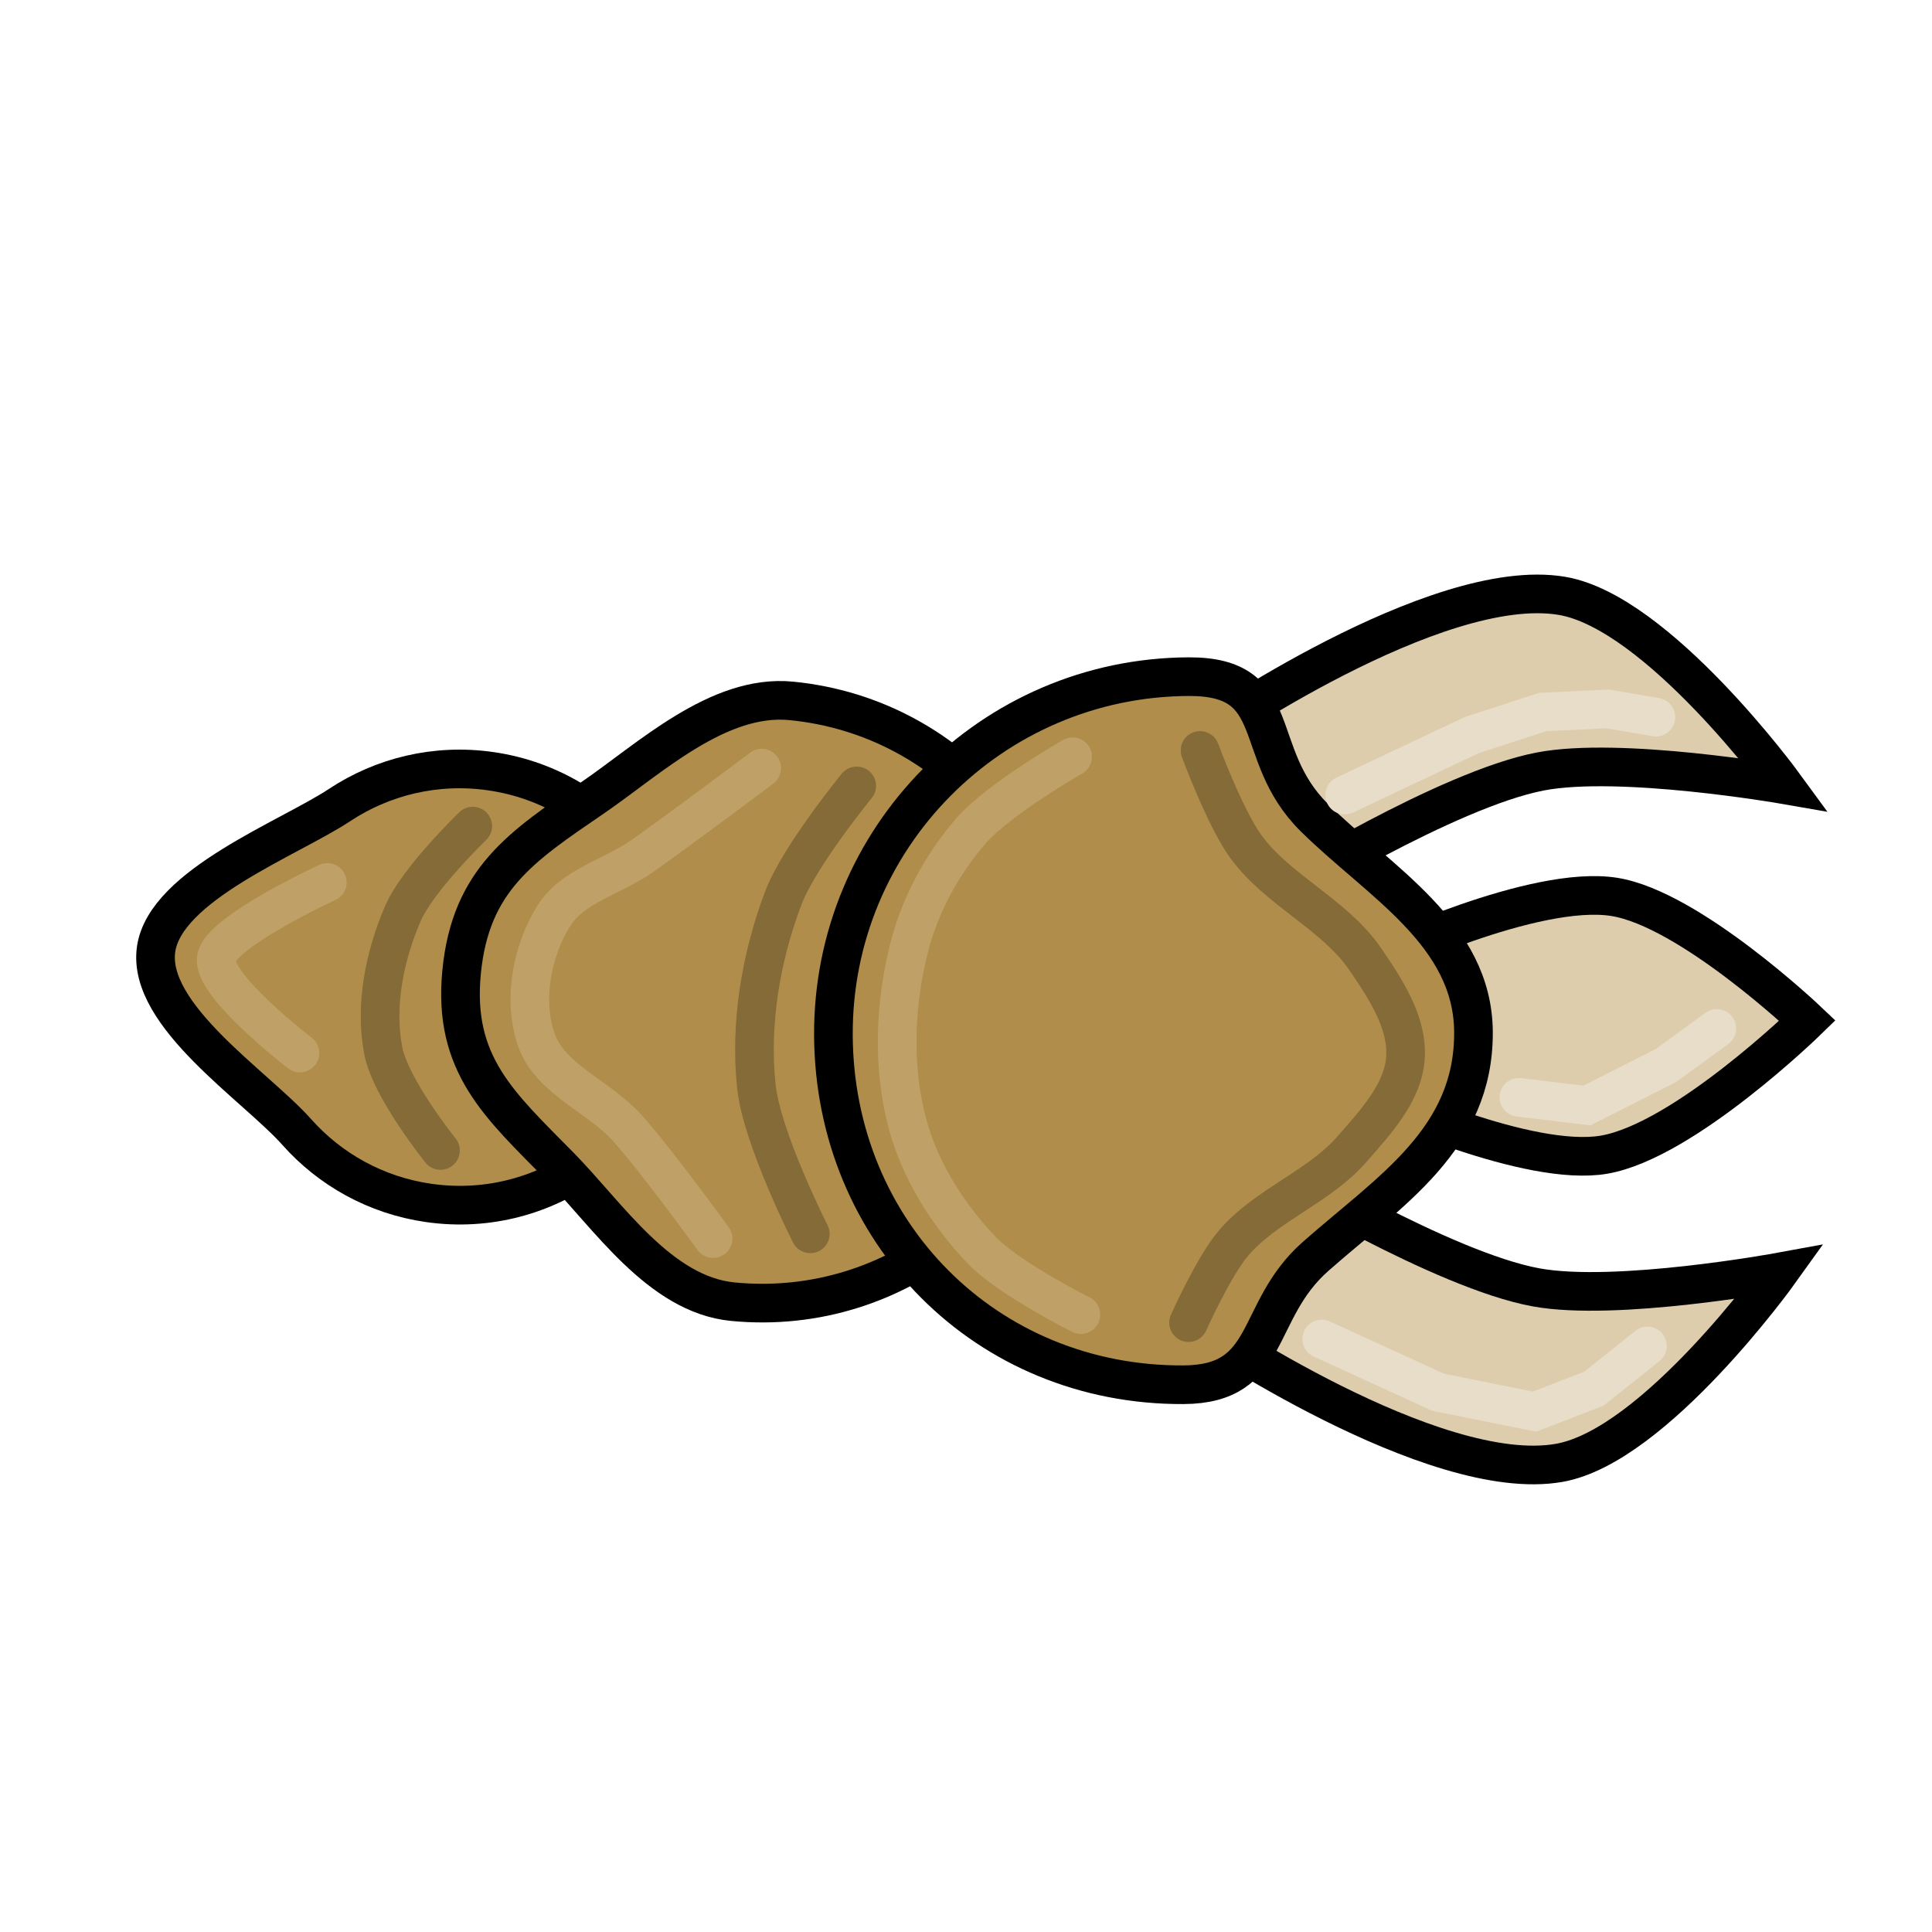
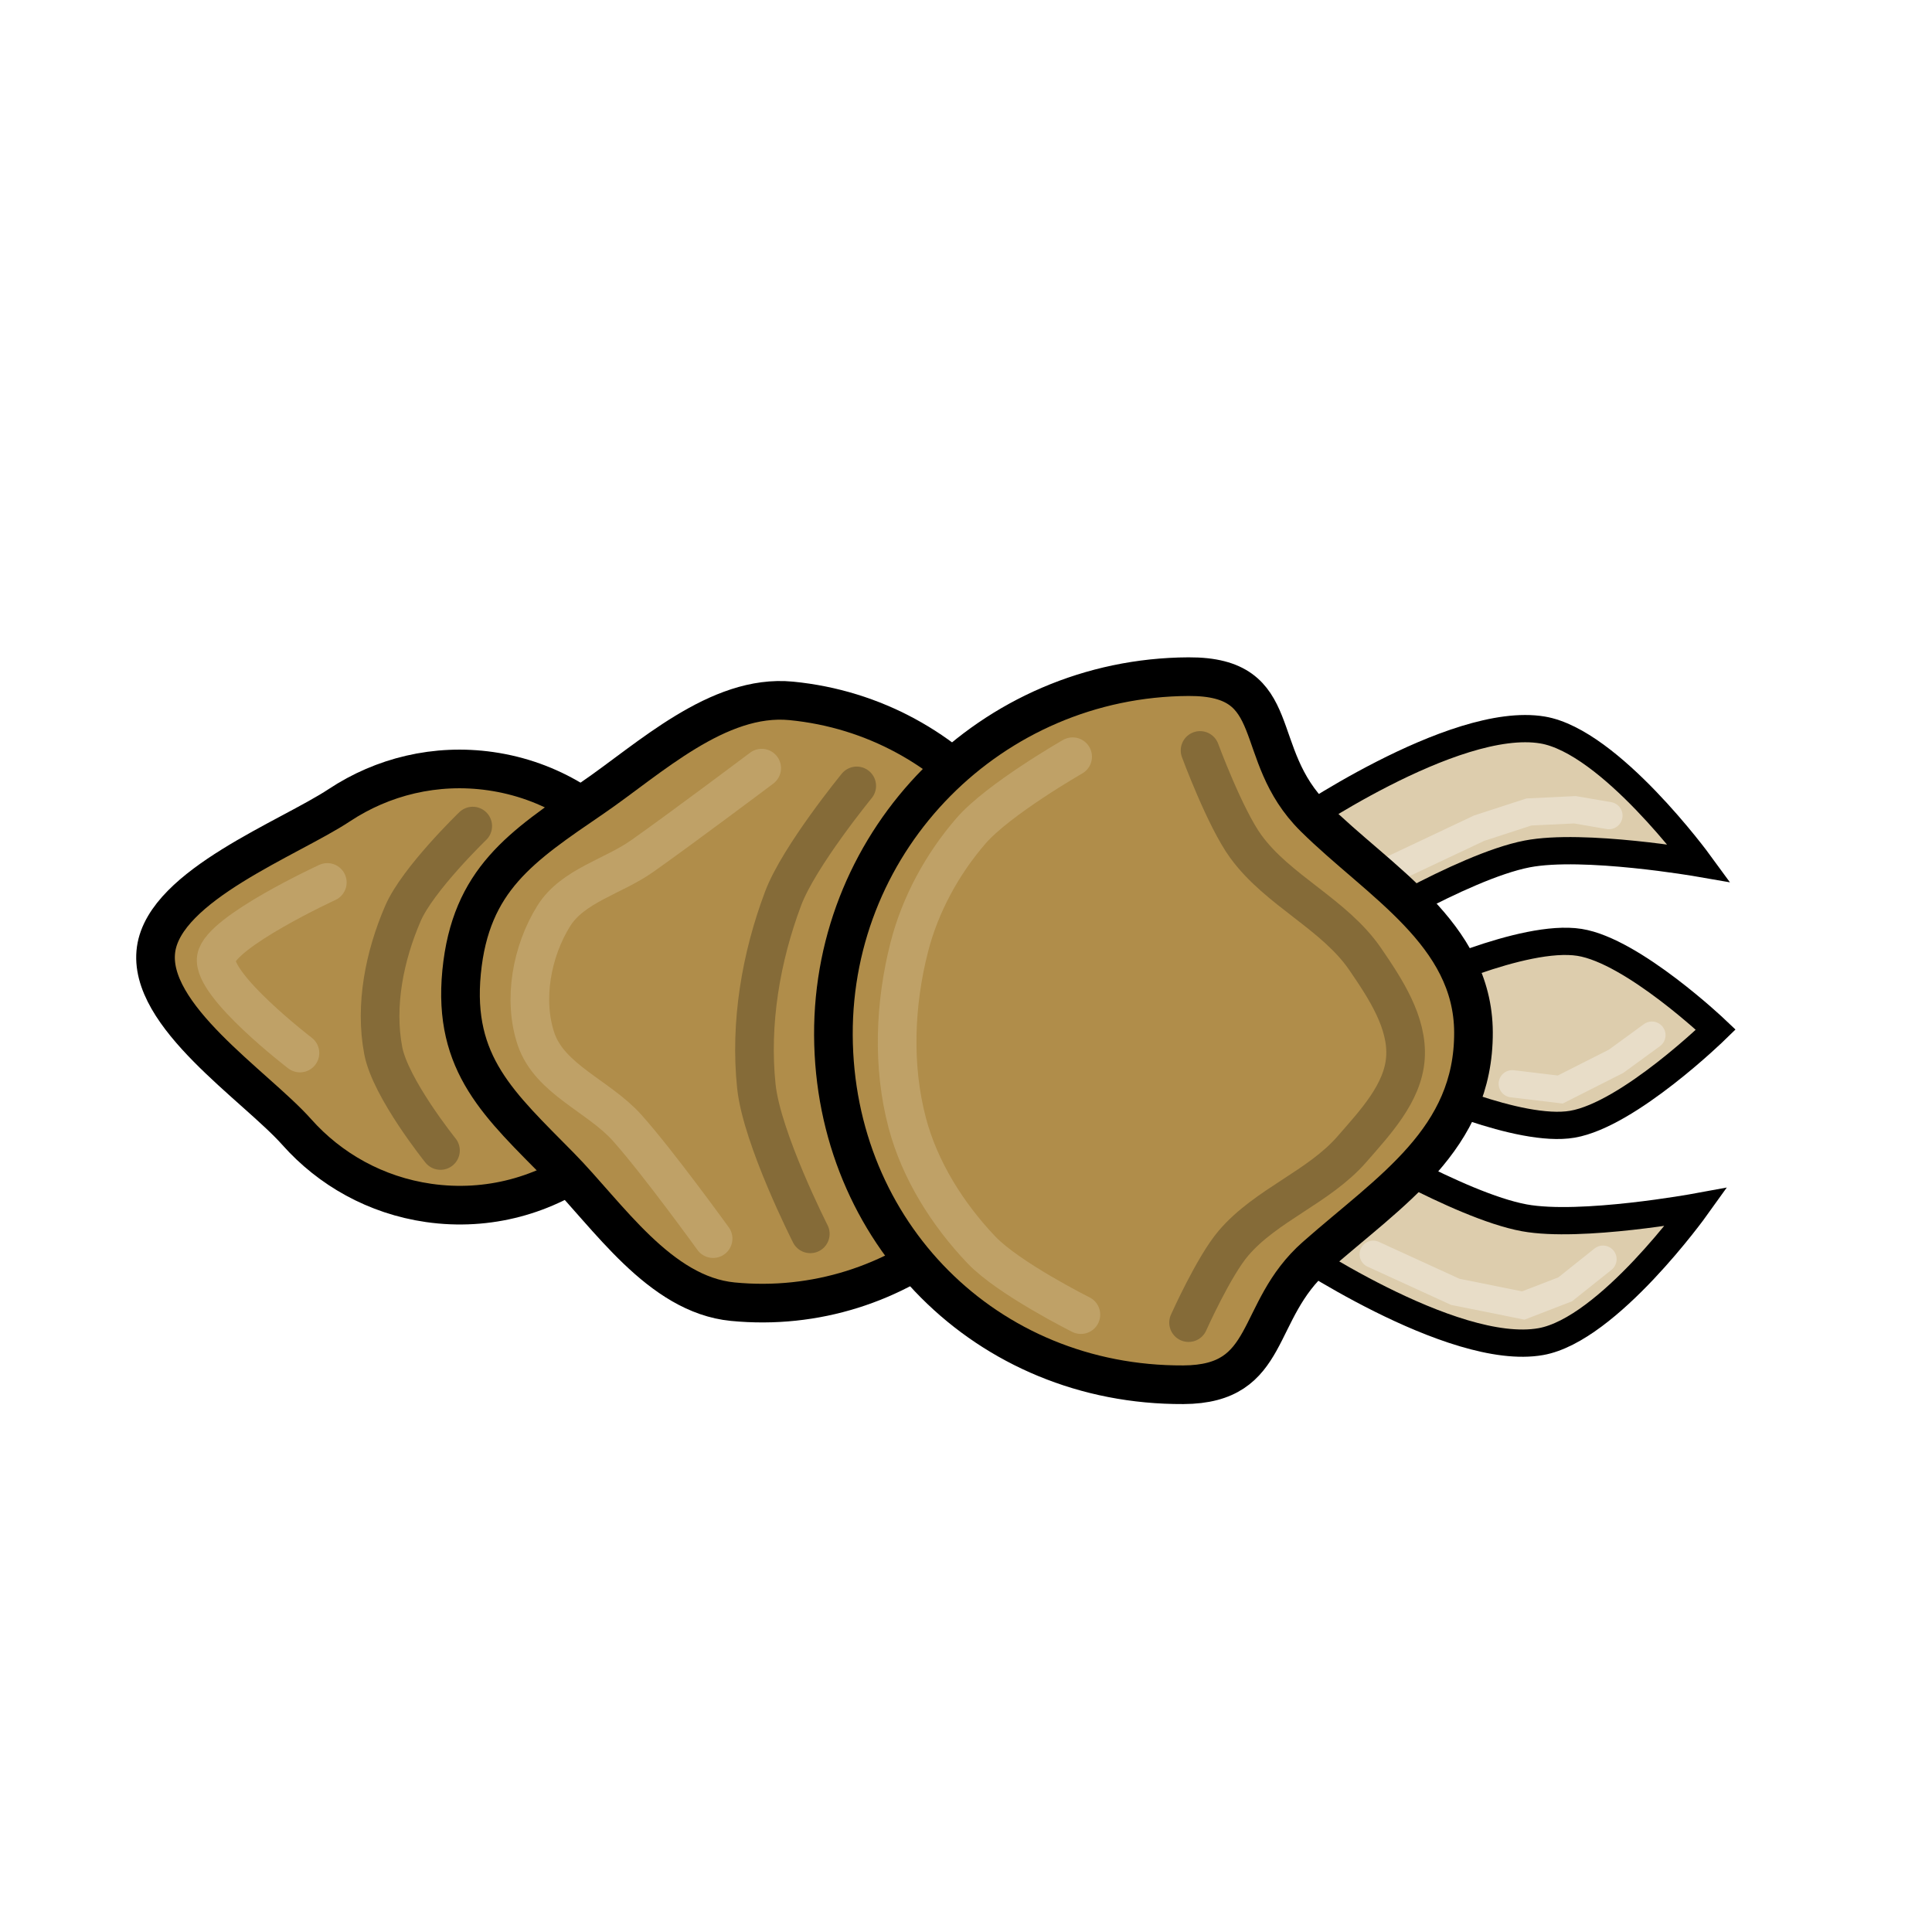
<svg xmlns="http://www.w3.org/2000/svg" width="100mm" height="100mm" viewBox="0 0 100 100" version="1.1" id="svg1">
  <defs id="defs1" />
  <g id="g144" style="display:inline" transform="matrix(1,0,0,-1,0,100)">
    <g id="g131" style="display:inline" transform="rotate(-8.169018,14.12345,49.81239)">
      <path id="path129" style="fill:#b08d4a;fill-opacity:1;stroke:#000000;stroke-width:2;stroke-linecap:round;stroke-opacity:1" d="m 35.111,50.293 c 0,6.234 -5.054,11.288 -11.288,11.288 -2.879,0 -5.507,-1.078 -7.501,-2.853 -2.323,-2.068 -8.331,-5.374 -8.331,-8.728 0,-3.461 6.102,-6.265 8.555,-8.336 1.965,-1.659 4.504,-2.659 7.277,-2.659 6.234,0 11.288,5.054 11.288,11.288 z" />
      <path style="fill:none;fill-opacity:1;stroke:#856b38;stroke-width:2;stroke-linecap:round;stroke-dasharray:none;stroke-opacity:1" d="m 24.041,41.779 c 0,0 -3.019,2.815 -3.665,4.691 -0.78,2.264 -0.629,4.873 0,7.183 0.506,1.86 2.932,4.984 2.932,4.984" id="path130" />
      <path style="fill:none;fill-opacity:1;stroke:#bfa167;stroke-width:2;stroke-linecap:round;stroke-dasharray:none;stroke-opacity:1" d="m 16.272,54.68 c 0,0 -5.099,-3.302 -5.131,-4.691 -0.033,-1.438 4.984,-4.251 4.984,-4.251" id="path131" />
    </g>
    <g id="g134" transform="rotate(-5.556177,17.60929,49.27477)">
      <path id="path132" style="fill:#b08d4a;fill-opacity:1;stroke:#000000;stroke-width:2;stroke-linecap:round" d="m 55.067,50.293 c 0,8.628 -6.994,15.622 -15.622,15.622 -3.813,0 -7.032,-3.716 -9.744,-5.986 -3.424,-2.866 -5.878,-4.822 -5.878,-9.636 0,-4.814 2.628,-6.663 6.052,-9.528 2.712,-2.27 5.757,-6.094 9.57,-6.094 8.628,-10e-7 15.622,6.994 15.622,15.622 z" />
      <path style="fill:none;fill-opacity:1;stroke:#856b38;stroke-width:2;stroke-linecap:round;stroke-dasharray:none;stroke-opacity:1" d="m 43.099,38.554 c 0,0 -2.976,4.674 -3.518,7.33 -0.656,3.211 -0.414,6.658 0.44,9.822 0.604,2.237 3.225,6.157 3.225,6.157" id="path133" />
      <path style="fill:none;fill-opacity:1;stroke:#bfa167;stroke-width:2;stroke-linecap:round;stroke-dasharray:none;stroke-opacity:1" d="m 38.115,37.821 c 0,0 -3.204,3.638 -4.984,5.277 -1.611,1.484 -4.227,2.11 -5.131,4.105 -0.888,1.961 -0.667,4.524 0.293,6.45 0.821,1.646 2.858,2.317 4.251,3.518 1.94,1.672 5.717,5.131 5.717,5.131" id="path134" />
    </g>
    <g id="g143" style="fill:#b08d4a;fill-opacity:1" transform="rotate(0.2672467,873.6321,22.67405)">
-       <path style="fill:#ddcdad;fill-opacity:1;stroke:#000000;stroke-width:2;stroke-linecap:round;stroke-dasharray:none;stroke-opacity:1" d="m 71.547,46.844 -0.053,7.292 c 0,0 8.065,3.803 12.211,3.126 3.906,-0.638 9.968,-6.45 9.968,-6.45 0,0 -6.411,-6.198 -10.555,-6.89 -3.924,-0.655 -11.572,2.923 -11.572,2.923 z" id="path135" />
-       <path style="fill:#ddcdad;fill-opacity:1;stroke:#000000;stroke-width:2;stroke-linecap:round;stroke-dasharray:none;stroke-opacity:1" d="m 62.504,65.703 c 0,0 12.028,8.282 18.563,7.154 4.951,-0.855 11.434,-9.822 11.434,-9.822 0,0 -8.471,1.515 -12.607,0.733 -4.801,-0.907 -13.315,-6.132 -13.315,-6.132 z" id="path136" />
-       <path style="fill:#ddcdad;fill-opacity:1;stroke:#000000;stroke-width:2;stroke-linecap:round;stroke-dasharray:none;stroke-opacity:1" d="m 62.167,35.137 c 0,0 12.028,-8.282 18.563,-7.154 4.951,0.855 11.434,9.822 11.434,9.822 0,0 -8.471,-1.515 -12.607,-0.733 -4.801,0.907 -13.315,6.132 -13.315,6.132 z" id="path137" />
+       <path style="display:inline;fill:#ddcdad;fill-opacity:1;stroke:#000000;stroke-width:1.411;stroke-linecap:round;stroke-dasharray:none;stroke-opacity:1" d="m 73.321,47.567 -0.037,5.144 c 0,0 5.689,2.683 8.615,2.205 2.756,-0.45 7.032,-4.55 7.032,-4.55 0,0 -4.523,-4.372 -7.446,-4.861 -2.768,-0.462 -8.164,2.062 -8.164,2.062 z" id="path135" />
+       <path style="display:inline;fill:#ddcdad;fill-opacity:1;stroke:#000000;stroke-width:1.411;stroke-linecap:round;stroke-dasharray:none;stroke-opacity:1" d="m 66.941,60.871 c 0,0 8.485,5.843 13.095,5.047 3.493,-0.603 8.067,-6.929 8.067,-6.929 0,0 -5.976,1.068 -8.894,0.517 -3.387,-0.64 -9.393,-4.326 -9.393,-4.326 z" id="path136" />
+       <path style="display:inline;fill:#ddcdad;fill-opacity:1;stroke:#000000;stroke-width:1.411;stroke-linecap:round;stroke-dasharray:none;stroke-opacity:1" d="m 66.704,39.308 c 0,0 8.485,-5.843 13.095,-5.047 3.493,0.603 8.067,6.929 8.067,6.929 0,0 -5.976,-1.068 -8.894,-0.517 -3.387,0.64 -9.393,4.326 -9.393,4.326 z" id="path137" />
+       <path style="display:inline;fill:none;fill-opacity:1;stroke:#e8ddc8;stroke-width:1.411;stroke-linecap:round;stroke-dasharray:none;stroke-opacity:1" d="m 71.143,38.823 4.24,-1.965 3.516,-0.724 2.172,0.827 1.965,1.551" id="path141" />
+       <path style="display:inline;fill:none;fill-opacity:1;stroke:#e8ddc8;stroke-width:1.411;stroke-linecap:round;stroke-dasharray:none;stroke-opacity:1" d="m 78.382,47.614 2.482,-0.31 2.896,1.448 1.862,1.344" id="path142" />
+       <path style="display:inline;fill:none;fill-opacity:1;stroke:#e8ddc8;stroke-width:1.411;stroke-linecap:round;stroke-dasharray:none;stroke-opacity:1" d="m 72.074,58.679 4.654,2.172 2.585,0.827 2.379,0.103 1.758,-0.31" id="path143" />
      <path id="path138" style="fill:#b08d4a;fill-opacity:1;stroke:#000000;stroke-width:2;stroke-linecap:round" d="m 76.387,50.293 c 0,5.101 -4.853,7.813 -8.195,11.155 -3.343,3.343 -1.364,7.316 -6.464,7.316 -10.201,0 -18.471,-8.27 -18.471,-18.471 0,-10.201 7.83,-18.178 18.031,-18.178 4.653,0 3.626,3.773 6.874,6.612 3.873,3.386 8.225,6.017 8.225,11.566 z" />
      <path style="fill:none;fill-opacity:1;stroke:#856b38;stroke-width:2;stroke-linecap:round;stroke-dasharray:none;stroke-opacity:1" d="m 61.57,35.329 c 0,0 1.316,2.912 2.346,4.105 1.705,1.976 4.435,2.876 6.157,4.838 1.2,1.367 2.644,2.878 2.785,4.691 0.143,1.836 -1.02,3.605 -2.052,5.131 -1.589,2.347 -4.499,3.565 -6.157,5.864 -1.074,1.489 -2.346,4.984 -2.346,4.984" id="path139" />
      <path style="fill:none;fill-opacity:1;stroke:#bfa167;stroke-width:2;stroke-linecap:round;stroke-dasharray:none;stroke-opacity:1" d="m 55.999,35.769 c 0,0 -3.726,1.884 -5.131,3.372 -1.743,1.847 -3.174,4.139 -3.811,6.597 -0.761,2.933 -0.616,6.156 0.147,9.089 0.572,2.201 1.728,4.299 3.225,6.01 1.429,1.633 5.277,3.811 5.277,3.811" id="path140" />
-       <path style="fill:none;fill-opacity:1;stroke:#e8ddc8;stroke-width:2;stroke-linecap:round;stroke-dasharray:none;stroke-opacity:1" d="m 68.46,34.45 6.01,-2.785 4.984,-1.026 3.078,1.173 2.785,2.199" id="path141" />
-       <path style="fill:none;fill-opacity:1;stroke:#e8ddc8;stroke-width:2;stroke-linecap:round;stroke-dasharray:none;stroke-opacity:1" d="m 78.721,46.91 3.518,-0.44 4.105,2.052 2.639,1.906" id="path142" />
-       <path style="fill:none;fill-opacity:1;stroke:#e8ddc8;stroke-width:2;stroke-linecap:round;stroke-dasharray:none;stroke-opacity:1" d="m 69.779,62.596 6.597,3.078 3.665,1.173 3.372,0.147 2.492,-0.44" id="path143" />
    </g>
  </g>
</svg>
